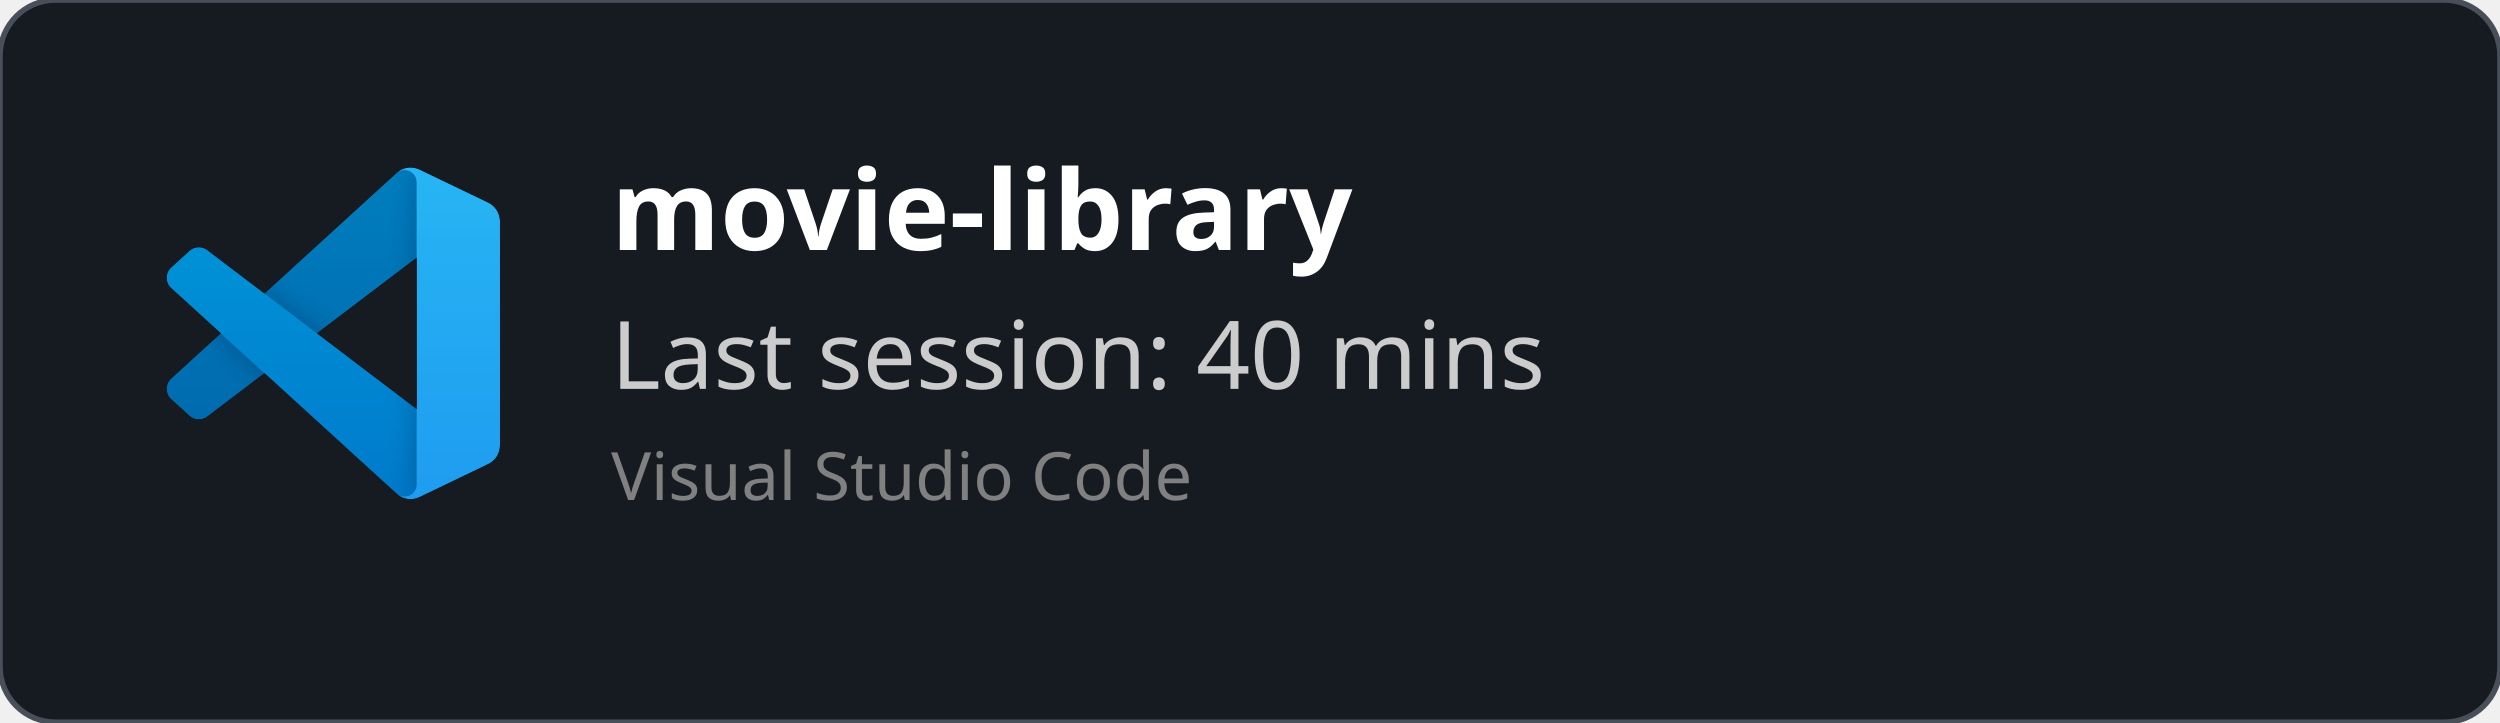
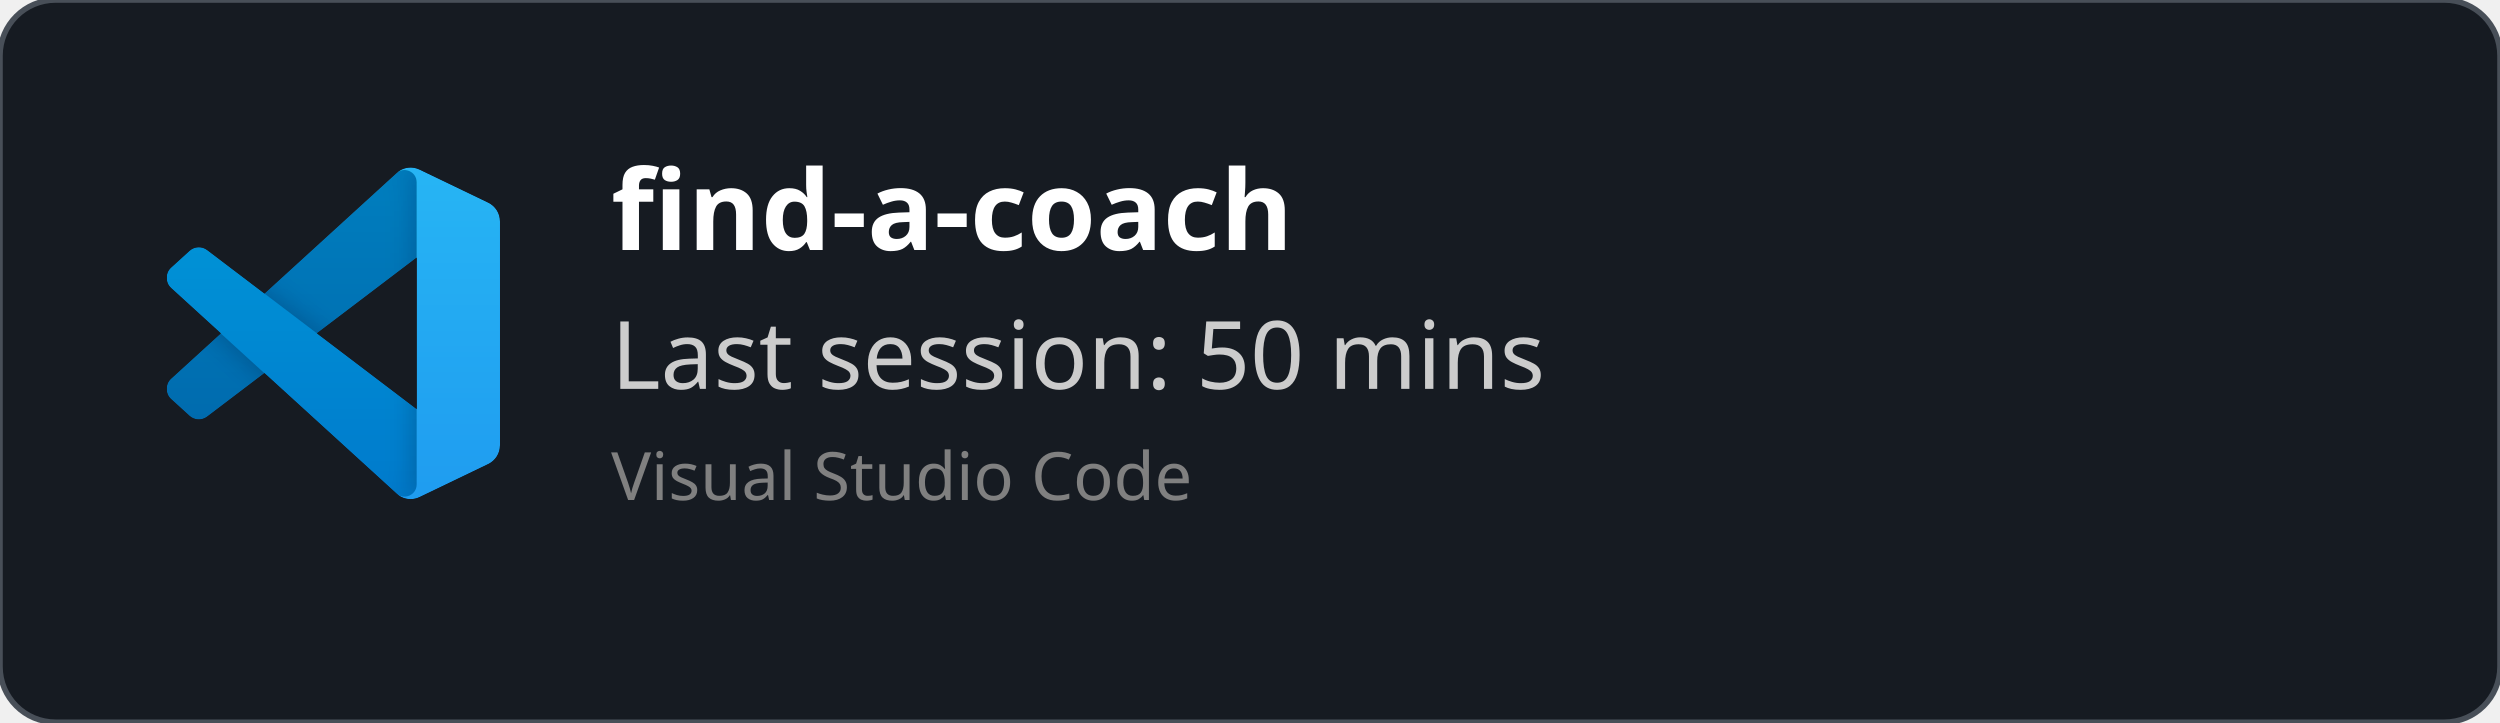
<svg xmlns="http://www.w3.org/2000/svg" width="450" height="130" viewBox="0 0 450 130" fill="none" role="img">
  <style>
    *{
        font-family: 'Segoe UI', Ubuntu, monospace
    }
    </style>
  <defs>
    <clipPath id="horizontalClip" x="20" y="20" width="500" height="200">
      <rect x="90" y="20" width="300" height="50" />
    </clipPath>
  </defs>
  <rect width="450" height="130" fill="rgba(22,27,34)" stroke="#484f58" stroke-width="1" fill-opacity="1" stroke-opacity="1" x="0" y="0" rx="10px" ry="10px">
    </rect>
  <svg width="60" height="60" x="30" y="30" viewBox="0 0 100 100" fill="none" id="vscode">
    <mask id="mask0" mask-type="alpha" maskUnits="userSpaceOnUse" x="0" y="0" width="100" height="100">
      <path fill-rule="evenodd" clip-rule="evenodd" d="M70.912 99.317C72.487 99.931 74.283 99.891 75.873 99.126L96.461 89.22C98.624 88.179 100 85.989 100 83.587V16.413C100 14.011 98.624 11.822 96.461 10.781L75.873 0.874C73.786 -0.13 71.345 0.116 69.513 1.447C69.252 1.637 69.003 1.849 68.769 2.083L29.355 38.041L12.187 25.01C10.589 23.797 8.354 23.896 6.869 25.246L1.363 30.255C-0.453 31.906 -0.455 34.763 1.359 36.417L16.247 50L1.359 63.583C-0.455 65.237 -0.453 68.094 1.363 69.745L6.869 74.754C8.354 76.104 10.589 76.204 12.187 74.99L29.355 61.959L68.769 97.917C69.392 98.541 70.125 99.01 70.912 99.317ZM75.015 27.299L45.109 50L75.015 72.701V27.299Z" fill="white" />
    </mask>
    <g mask="url(#mask0)">
      <path d="M96.461 10.796L75.857 0.876C73.472 -0.273 70.622 0.212 68.75 2.083L1.299 63.583C-0.516 65.237 -0.514 68.094 1.303 69.745L6.813 74.754C8.298 76.104 10.535 76.204 12.134 74.99L93.361 13.37C96.086 11.303 100 13.246 100 16.667V16.427C100 14.027 98.625 11.838 96.461 10.796Z" fill="#0065A9" />
      <g filter="url(#filter0_d)">
        <path d="M96.461 89.204L75.857 99.124C73.472 100.273 70.622 99.788 68.75 97.917L1.299 36.417C-0.516 34.763 -0.514 31.906 1.303 30.255L6.813 25.246C8.298 23.896 10.535 23.796 12.134 25.009L93.361 86.63C96.086 88.697 100 86.754 100 83.333V83.573C100 85.974 98.625 88.162 96.461 89.204Z" fill="#007ACC" />
      </g>
      <g filter="url(#filter1_d)">
        <path d="M75.858 99.126C73.472 100.274 70.622 99.788 68.75 97.917C71.056 100.223 75 98.59 75 95.328V4.672C75 1.41 71.056 -0.223 68.75 2.083C70.622 0.211 73.472 -0.274 75.858 0.874L96.459 10.781C98.623 11.822 100 14.011 100 16.413V83.587C100 85.989 98.623 88.179 96.459 89.22L75.858 99.126Z" fill="#1F9CF0" />
      </g>
      <g style="mix-blend-mode:overlay" opacity="0.25">
        <path fill-rule="evenodd" clip-rule="evenodd" d="M70.851 99.317C72.426 99.931 74.222 99.891 75.812 99.126L96.4 89.22C98.563 88.179 99.939 85.989 99.939 83.587V16.413C99.939 14.011 98.564 11.822 96.4 10.781L75.812 0.874C73.725 -0.13 71.284 0.116 69.453 1.447C69.191 1.637 68.942 1.849 68.708 2.083L29.294 38.041L12.126 25.01C10.528 23.796 8.293 23.896 6.809 25.246L1.302 30.255C-0.513 31.906 -0.515 34.763 1.298 36.417L16.186 50L1.298 63.583C-0.515 65.237 -0.513 68.094 1.302 69.745L6.809 74.754C8.293 76.104 10.528 76.204 12.126 74.99L29.294 61.959L68.708 97.917C69.332 98.54 70.064 99.01 70.851 99.317ZM74.954 27.299L45.048 50L74.954 72.701V27.299Z" fill="url(#paint0_linear)" />
      </g>
    </g>
    <defs>
      <filter id="filter0_d" x="-8.394" y="15.829" width="116.727" height="92.246" filterUnits="userSpaceOnUse" color-interpolation-filters="sRGB">
        <feFlood flood-opacity="0" result="BackgroundImageFix" />
        <feColorMatrix in="SourceAlpha" type="matrix" values="0 0 0 0 0 0 0 0 0 0 0 0 0 0 0 0 0 0 127 0" />
        <feOffset />
        <feGaussianBlur stdDeviation="4.167" />
        <feColorMatrix type="matrix" values="0 0 0 0 0 0 0 0 0 0 0 0 0 0 0 0 0 0 0.25 0" />
        <feBlend mode="overlay" in2="BackgroundImageFix" result="effect1_dropShadow" />
        <feBlend mode="normal" in="SourceGraphic" in2="effect1_dropShadow" result="shape" />
      </filter>
      <filter id="filter1_d" x="60.417" y="-8.076" width="47.917" height="116.151" filterUnits="userSpaceOnUse" color-interpolation-filters="sRGB">
        <feFlood flood-opacity="0" result="BackgroundImageFix" />
        <feColorMatrix in="SourceAlpha" type="matrix" values="0 0 0 0 0 0 0 0 0 0 0 0 0 0 0 0 0 0 127 0" />
        <feOffset />
        <feGaussianBlur stdDeviation="4.167" />
        <feColorMatrix type="matrix" values="0 0 0 0 0 0 0 0 0 0 0 0 0 0 0 0 0 0 0.25 0" />
        <feBlend mode="overlay" in2="BackgroundImageFix" result="effect1_dropShadow" />
        <feBlend mode="normal" in="SourceGraphic" in2="effect1_dropShadow" result="shape" />
      </filter>
      <linearGradient id="paint0_linear" x1="49.939" y1="0.258" x2="49.939" y2="99.742" gradientUnits="userSpaceOnUse">
        <stop stop-color="white" />
        <stop offset="1" stop-color="white" stop-opacity="0" />
      </linearGradient>
    </defs>
  </svg>
  <text x="110" y="45" font-size="20" clip-path="url(#horizontalClip)" font-weight="bold" font-family="Ubuntu" fill="white">
-     movie-library
+     find-a-coach
    </text>
  <text x="110" y="70" font-size="17px" font-family="Ubuntu" fill="#ccc">
-     Last session: 40 mins
+     Last session: 50 mins
    </text>
  <text x="110" y="90" font-size="12px" font-family="Ubuntu" fill="grey">
    Visual Studio Code
    </text>
</svg>
